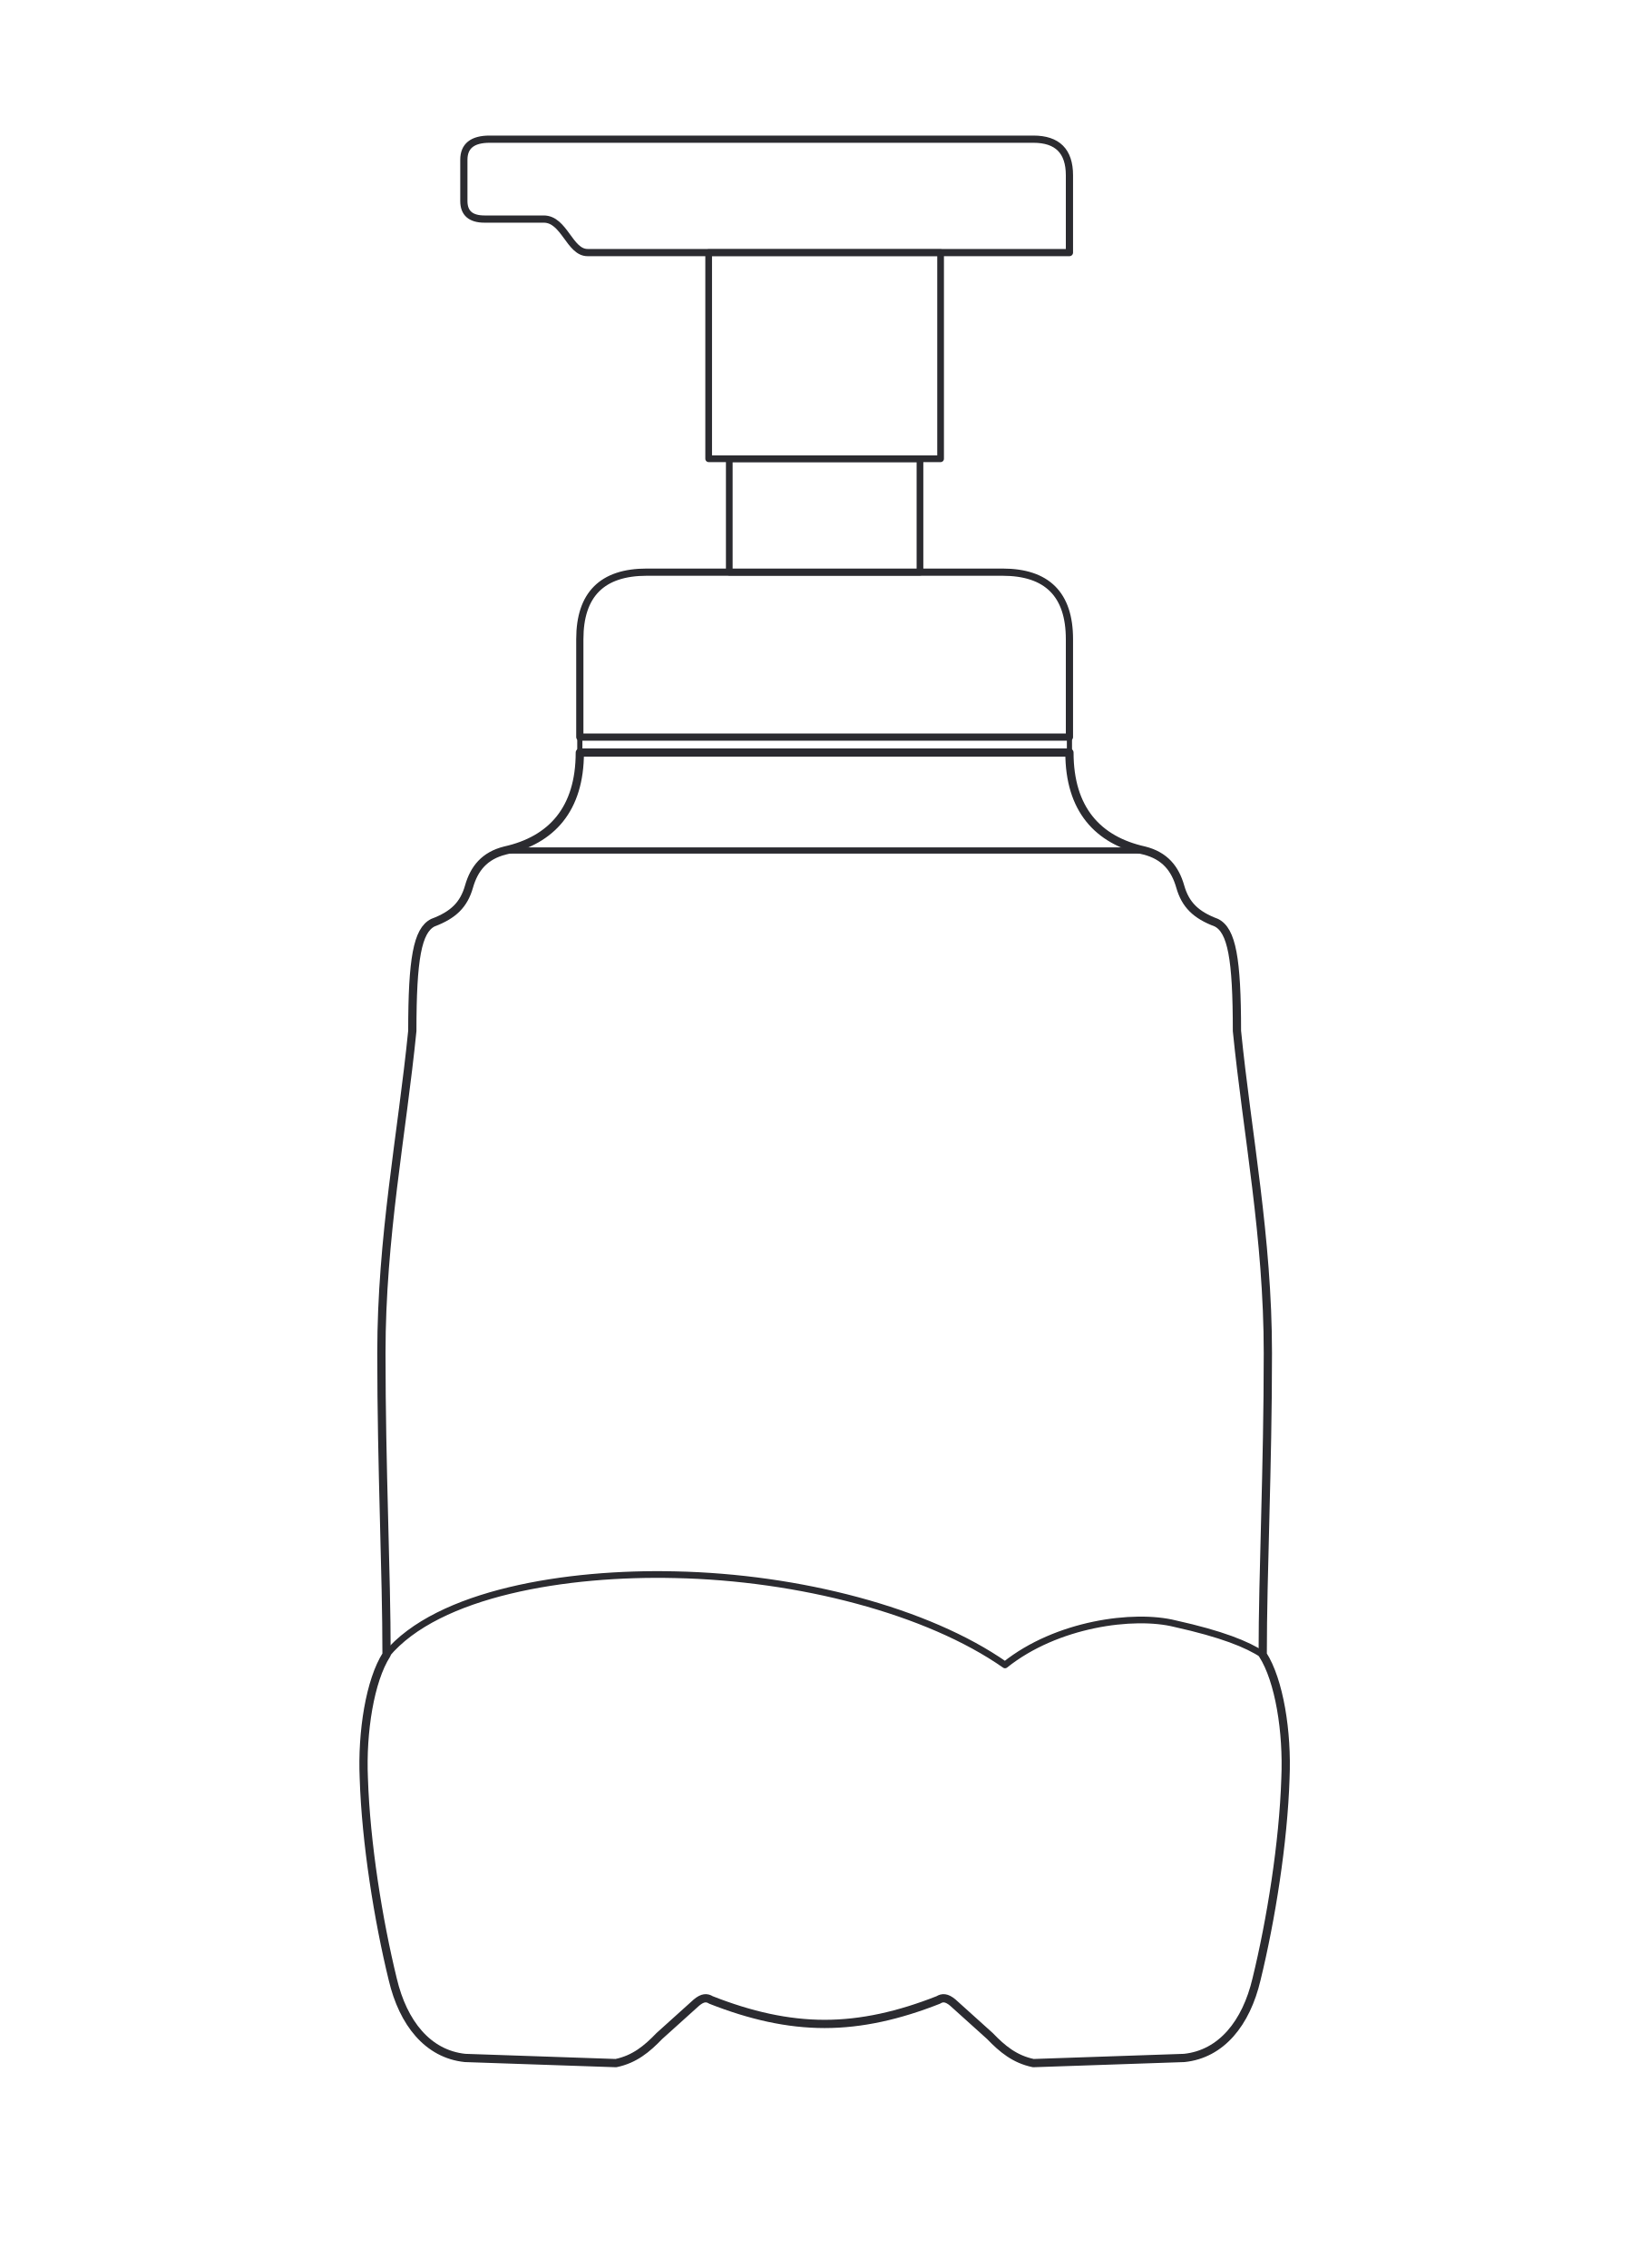
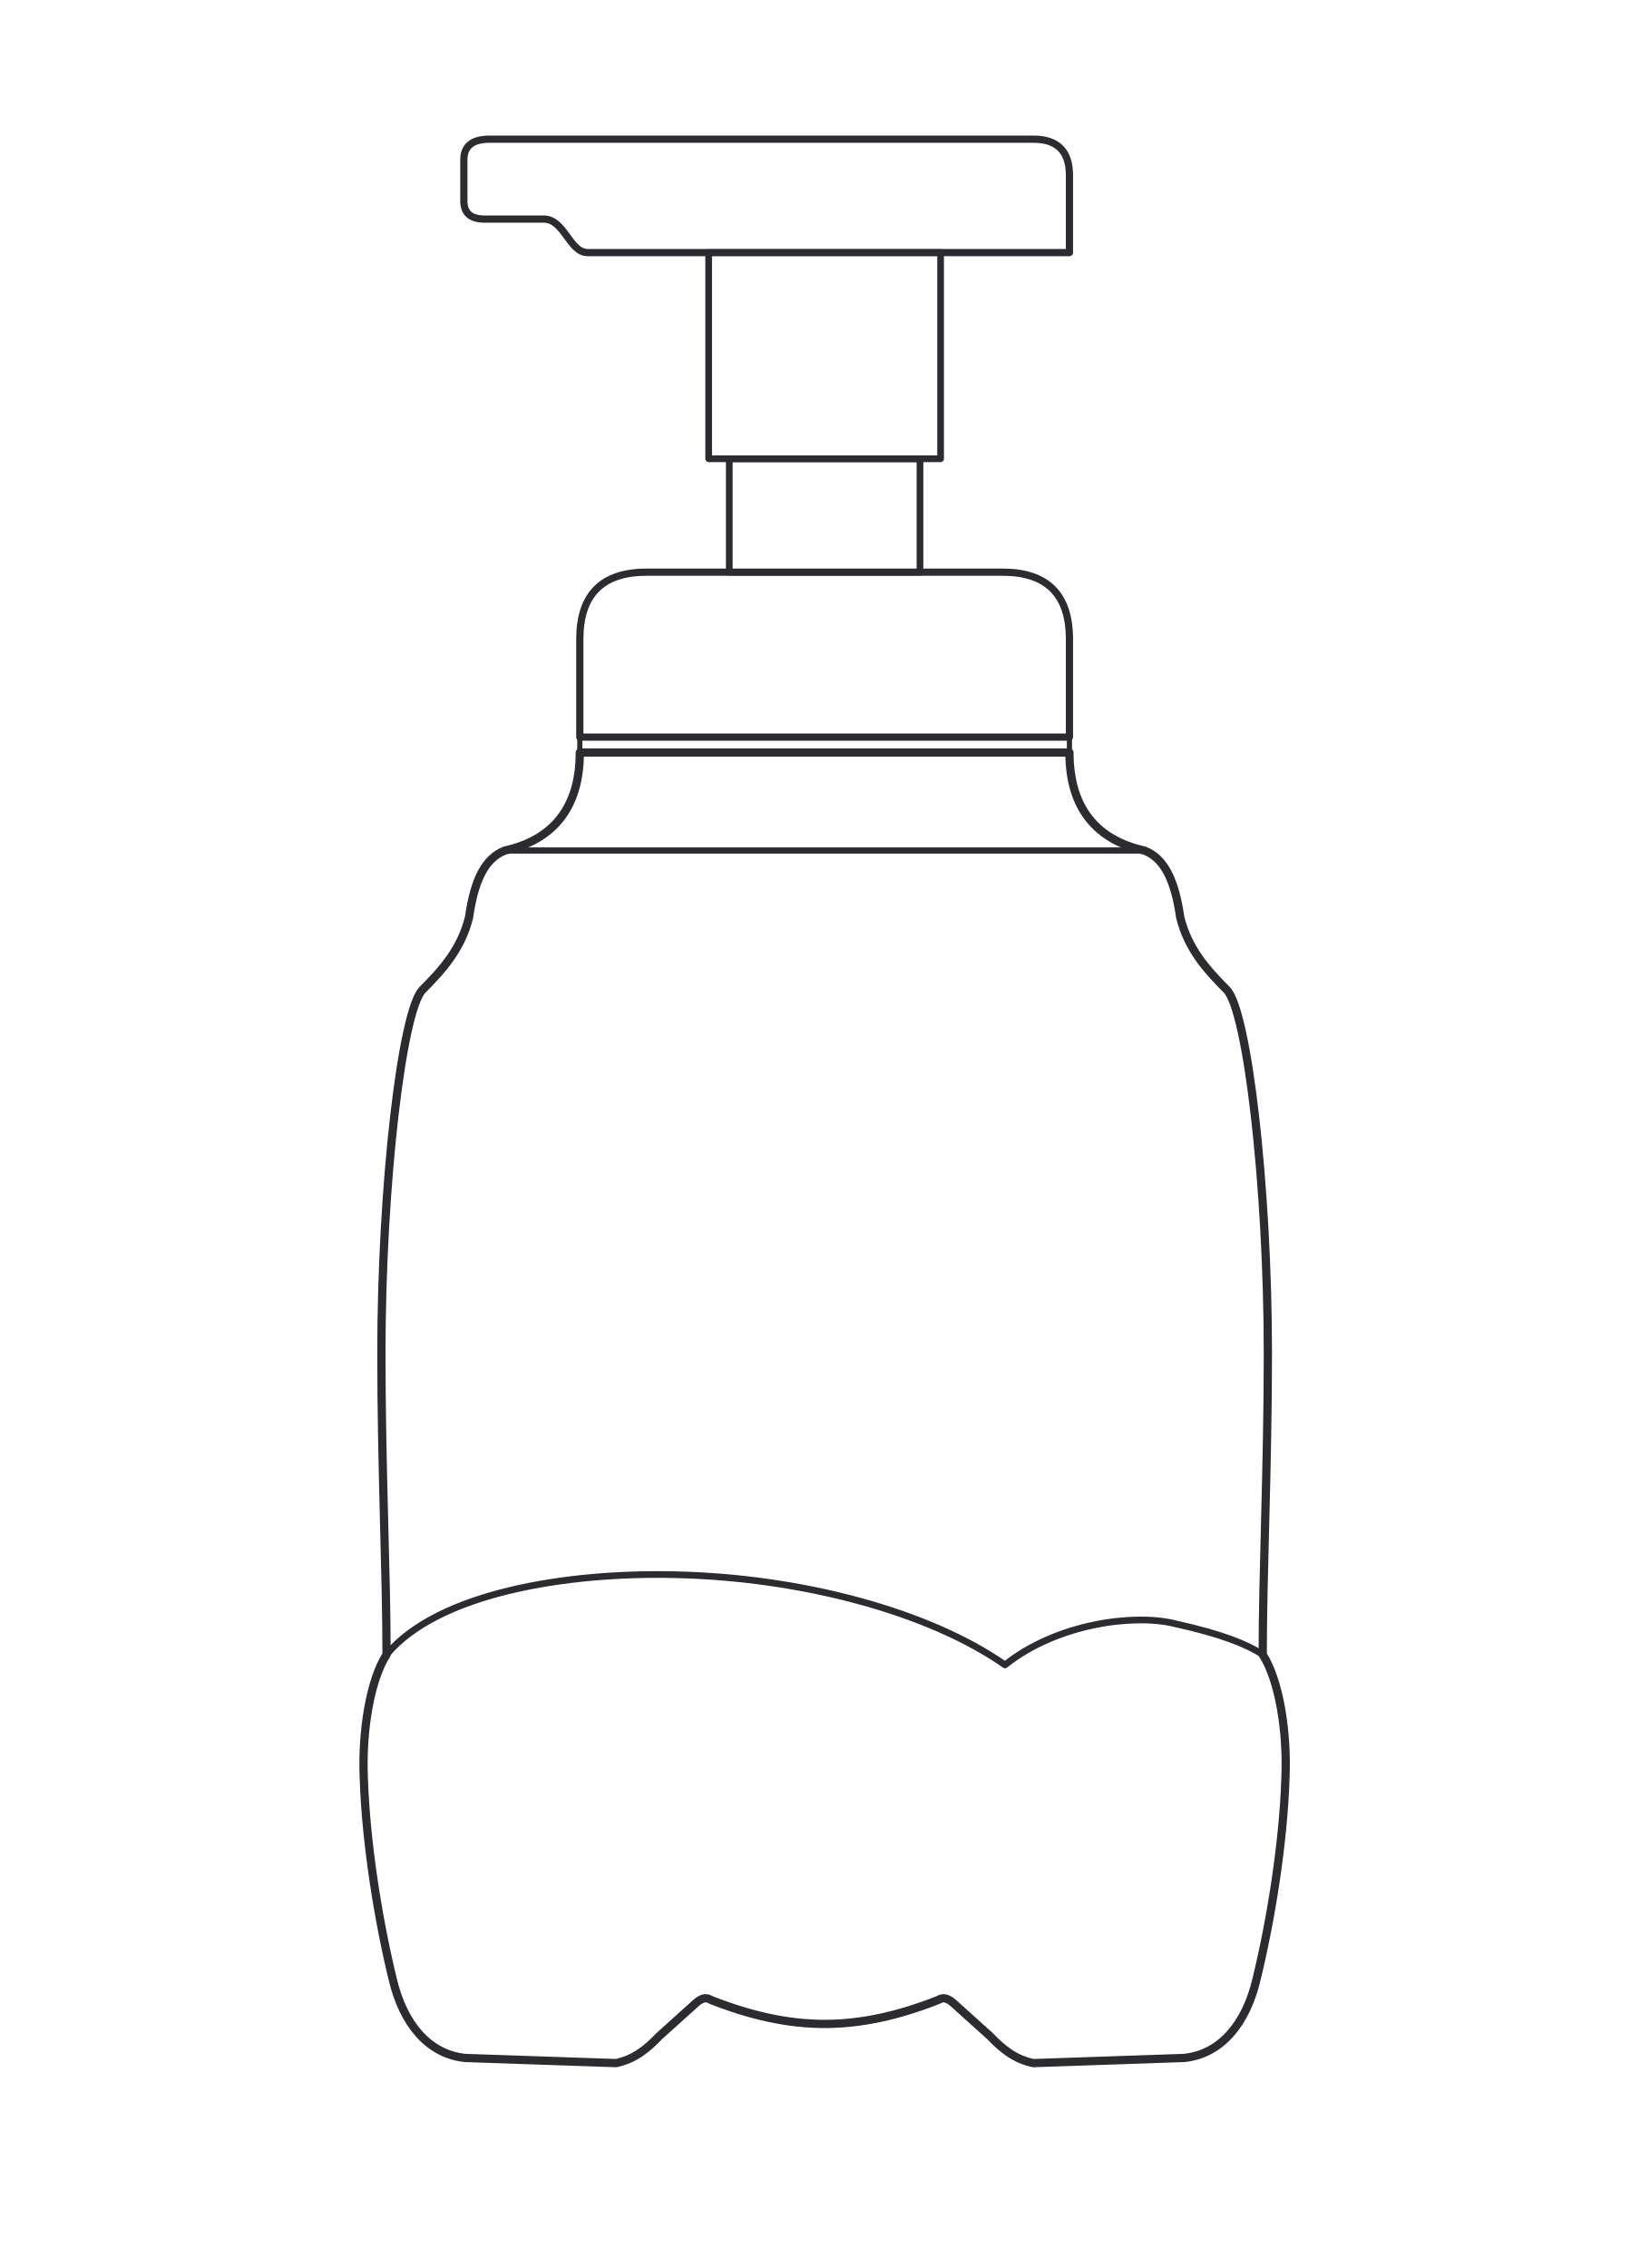
<svg xmlns="http://www.w3.org/2000/svg" width="640" height="880" viewBox="0 0 640 880">
  <g id="Bottle">
-     <path id="body_outline" d="M225 292 C225 314 214 326 196 330 C188 332 184 337 182 344 C180 351 176 355 168 358 C162 361 160 372 160 400 C156 440 148 480 148 525 C148 570 150 610 150 642 L 150.00 642.00 C 143.58 652.00 140.38 672.00 141.18 690.00 C 141.98 715.00 146.79 745.00 152.41 768.00 C 156.42 785.00 166.04 797.00 180.47 798.50 L 239.01 800.50 C 246.23 799.00 251.04 795.00 255.85 790.00 L 270.28 777.00 C 272.69 775.00 274.29 775.00 275.90 776.00 C 291.13 782.00 305.57 785.30 320.00 785.30 C 334.43 785.30 348.87 782.00 364.10 776.00 C 365.71 775.00 367.31 775.00 369.72 777.00 L 384.15 790.00 C 388.96 795.00 393.77 799.00 400.99 800.50 L 459.53 798.50 C 473.96 797.00 483.58 785.00 487.59 768.00 C 493.21 745.00 498.02 715.00 498.82 690.00 C 499.62 672.00 496.42 652.00 490.00 642.00 C490 610 492 570 492 525 C492 480 484 440 480 400 C480 372 478 361 472 358 C464 355 460 351 458 344 C456 337 452 332 444 330 C426 326 415 314 415 292 Z" fill="none" stroke="#2b2b30" stroke-width="3.2" stroke-linejoin="round" stroke-linecap="round" />
+     <path id="body_outline" d="M225 292 C225 314 214 326 196 330 C188 333 184 342 182 356 C179 368 172 376 164 384 C156 392 148 460 148 525 C148 570 150 610 150 642 L 150.00 642.00 C 143.58 652.00 140.38 672.00 141.18 690.00 C 141.98 715.00 146.79 745.00 152.41 768.00 C 156.42 785.00 166.04 797.00 180.47 798.50 L 239.01 800.50 C 246.23 799.00 251.04 795.00 255.85 790.00 L 270.28 777.00 C 272.69 775.00 274.29 775.00 275.90 776.00 C 291.13 782.00 305.57 785.30 320.00 785.30 C 334.43 785.30 348.87 782.00 364.10 776.00 C 365.71 775.00 367.31 775.00 369.72 777.00 L 384.15 790.00 C 388.96 795.00 393.77 799.00 400.99 800.50 L 459.53 798.50 C 473.96 797.00 483.58 785.00 487.59 768.00 C 493.21 745.00 498.02 715.00 498.82 690.00 C 499.62 672.00 496.42 652.00 490.00 642.00 C490 610 492 570 492 525 C492 460 484 392 476 384 C468 376 461 368 458 356 C456 342 452 333 444 330 C426 326 415 314 415 292 Z" fill="none" stroke="#2b2b30" stroke-width="3.2" stroke-linejoin="round" stroke-linecap="round" />
    <path id="shoulder_parting_line" d="M196 330 L444 330" fill="none" stroke="#2b2b30" stroke-width="2.4" stroke-linejoin="round" stroke-linecap="round" />
    <path id="foam_parting_line" d="M150 642 C170 618 220 610 262 611 C310 612 360 625 390 646 C410 630 440 626 456 630 C474 634 484 638 490 642" fill="none" stroke="#2b2b30" stroke-width="2.6" stroke-linejoin="round" stroke-linecap="round" />
  </g>
  <g id="Pump">
    <path id="stem_lower" d="M283 178 L357 178 L357 222 L283 222 Z" fill="none" stroke="#2b2b30" stroke-width="2.6" stroke-linejoin="round" stroke-linecap="round" />
    <path id="stem_upper" d="M275 98 L365 98 L365 178 L275 178 Z" fill="none" stroke="#2b2b30" stroke-width="2.6" stroke-linejoin="round" stroke-linecap="round" />
    <path id="cap" d="M225 286 L225 248 Q225 222 251 222 L389 222 Q415 222 415 248 L415 286 Z" fill="none" stroke="#2b2b30" stroke-width="2.8" stroke-linejoin="round" stroke-linecap="round" />
    <path id="cap_ring" d="M225 286 L415 286 L415 292 L225 292 Z" fill="none" stroke="#2b2b30" stroke-width="2.0" stroke-linejoin="round" stroke-linecap="round" />
    <path id="pump_head" d="M190 54 L401 54 Q415 54 415 68 L415 98 L228 98 C221 98 219 85 211 85 L188 85 Q180 85 180 78 L180 62 Q180 54 190 54 Z" fill="none" stroke="#2b2b30" stroke-width="2.8" stroke-linejoin="round" stroke-linecap="round" />
  </g>
</svg>
